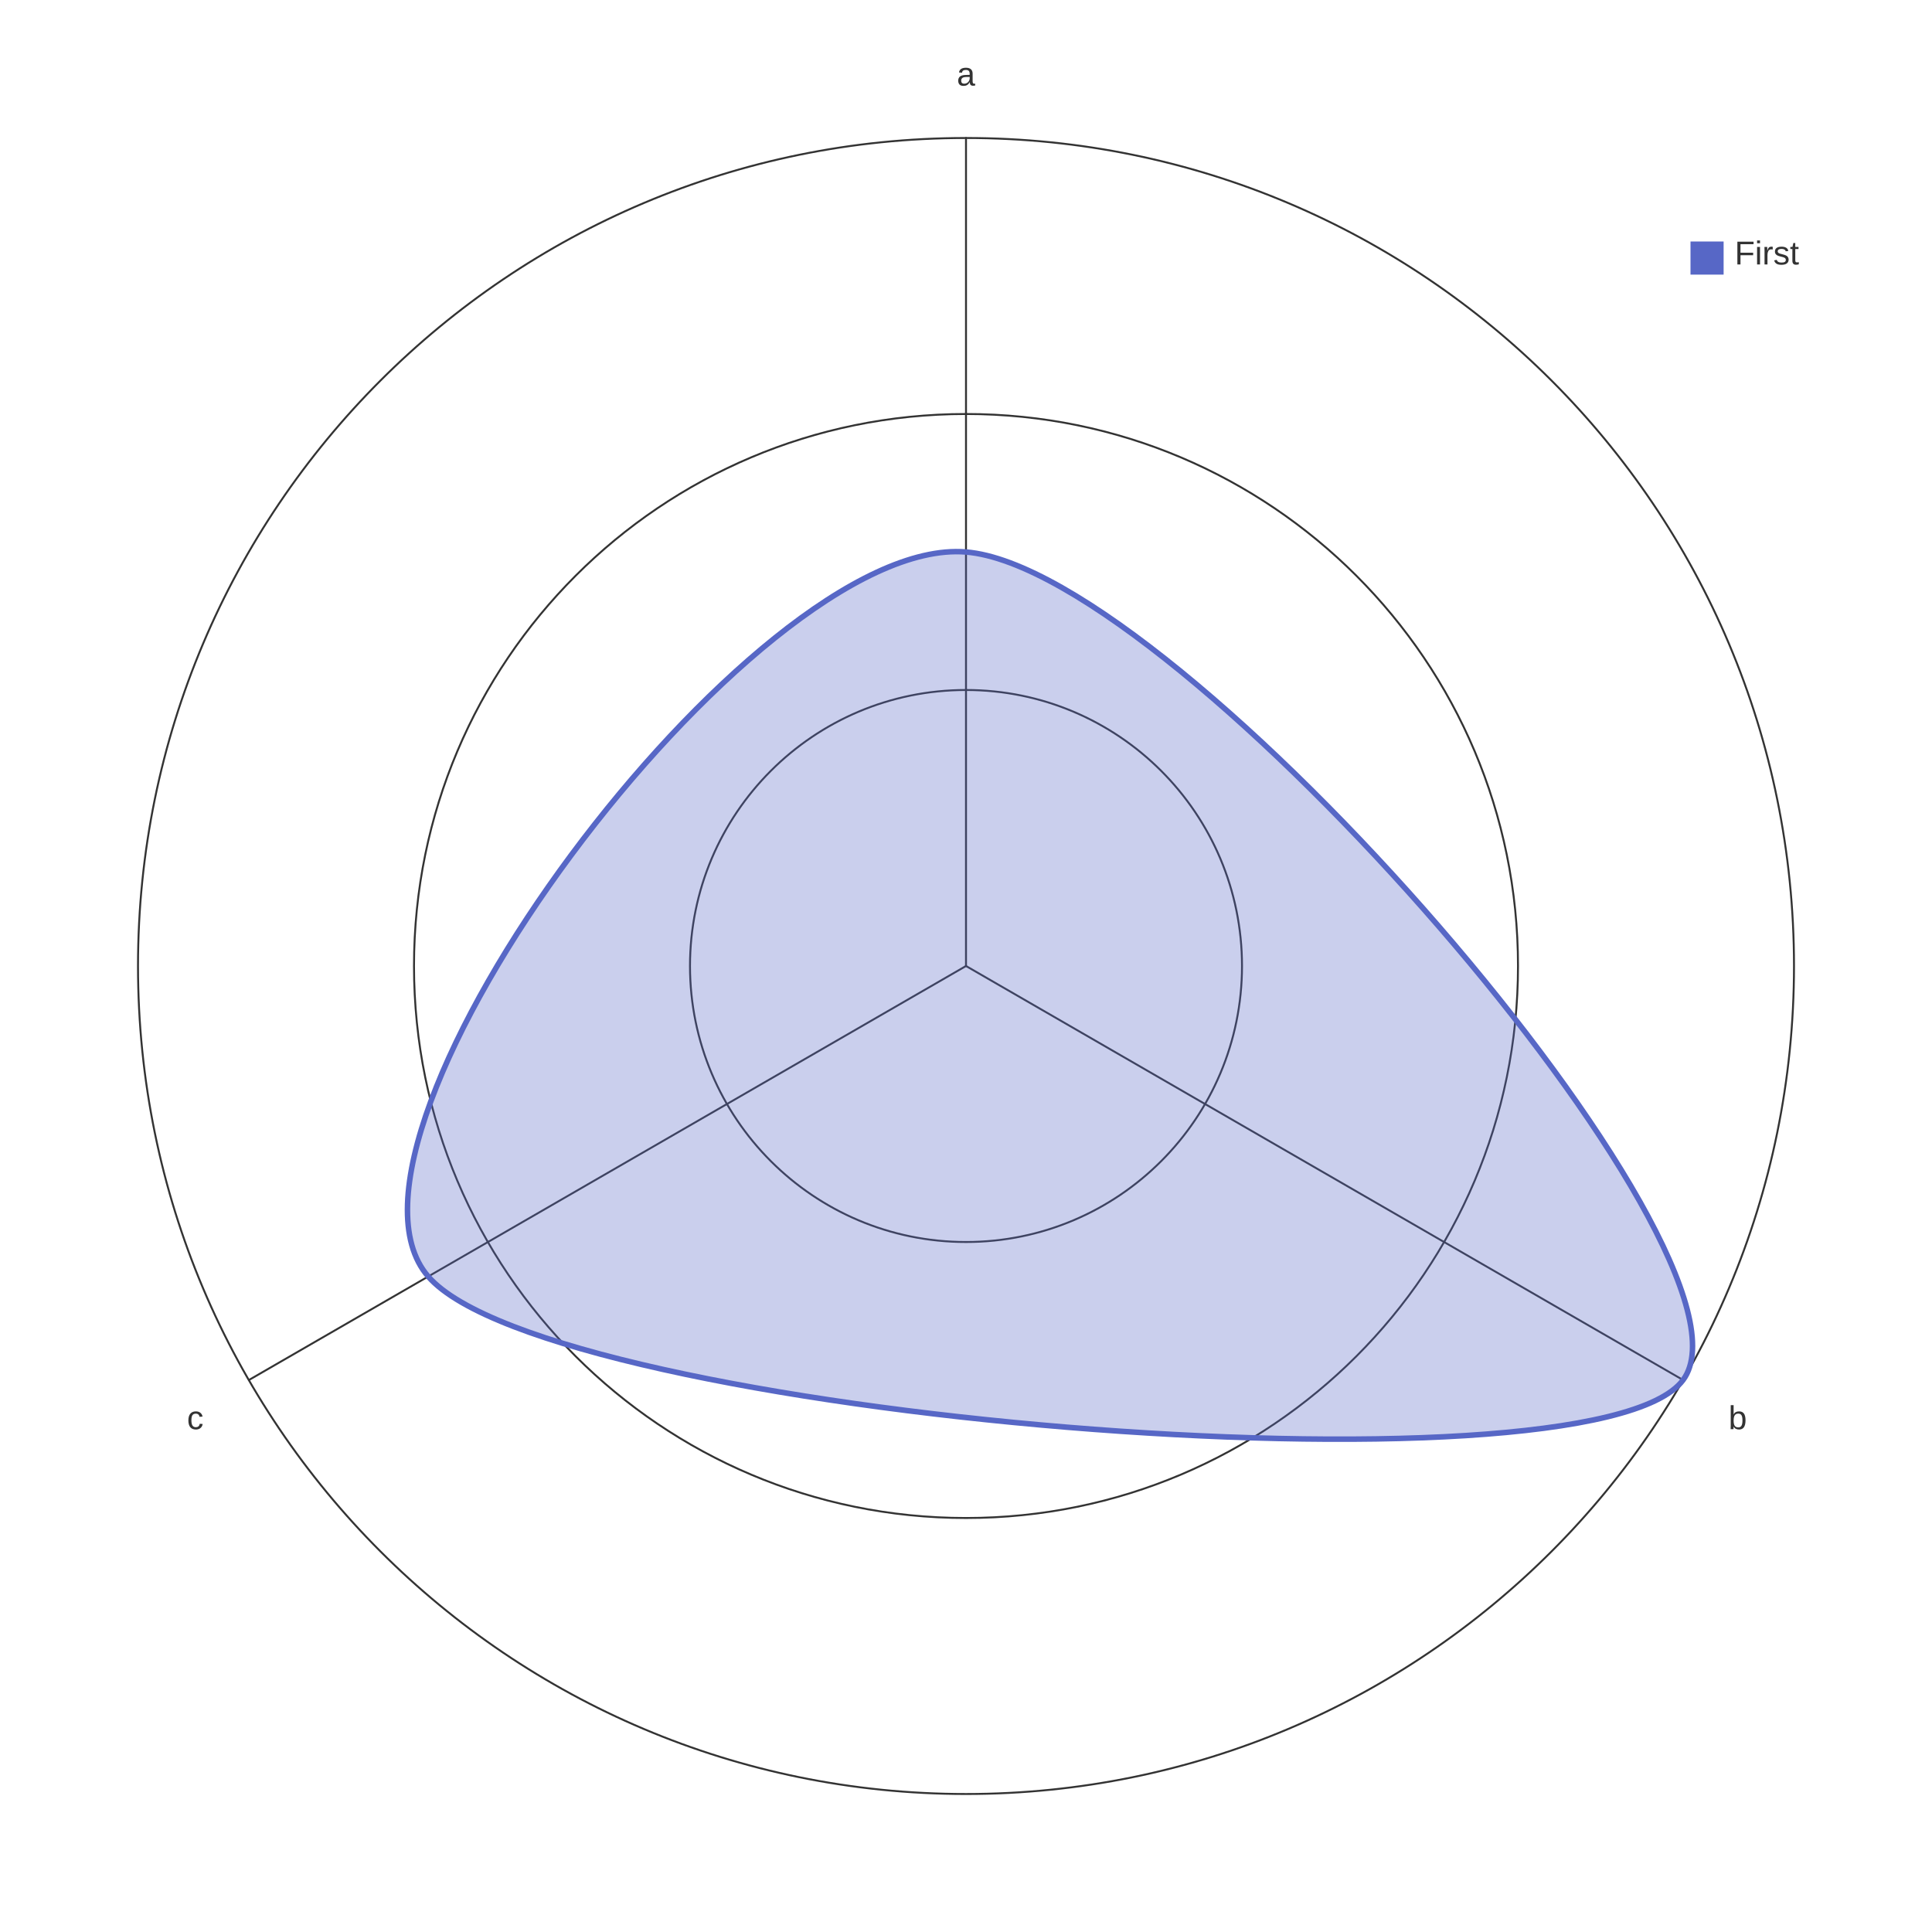
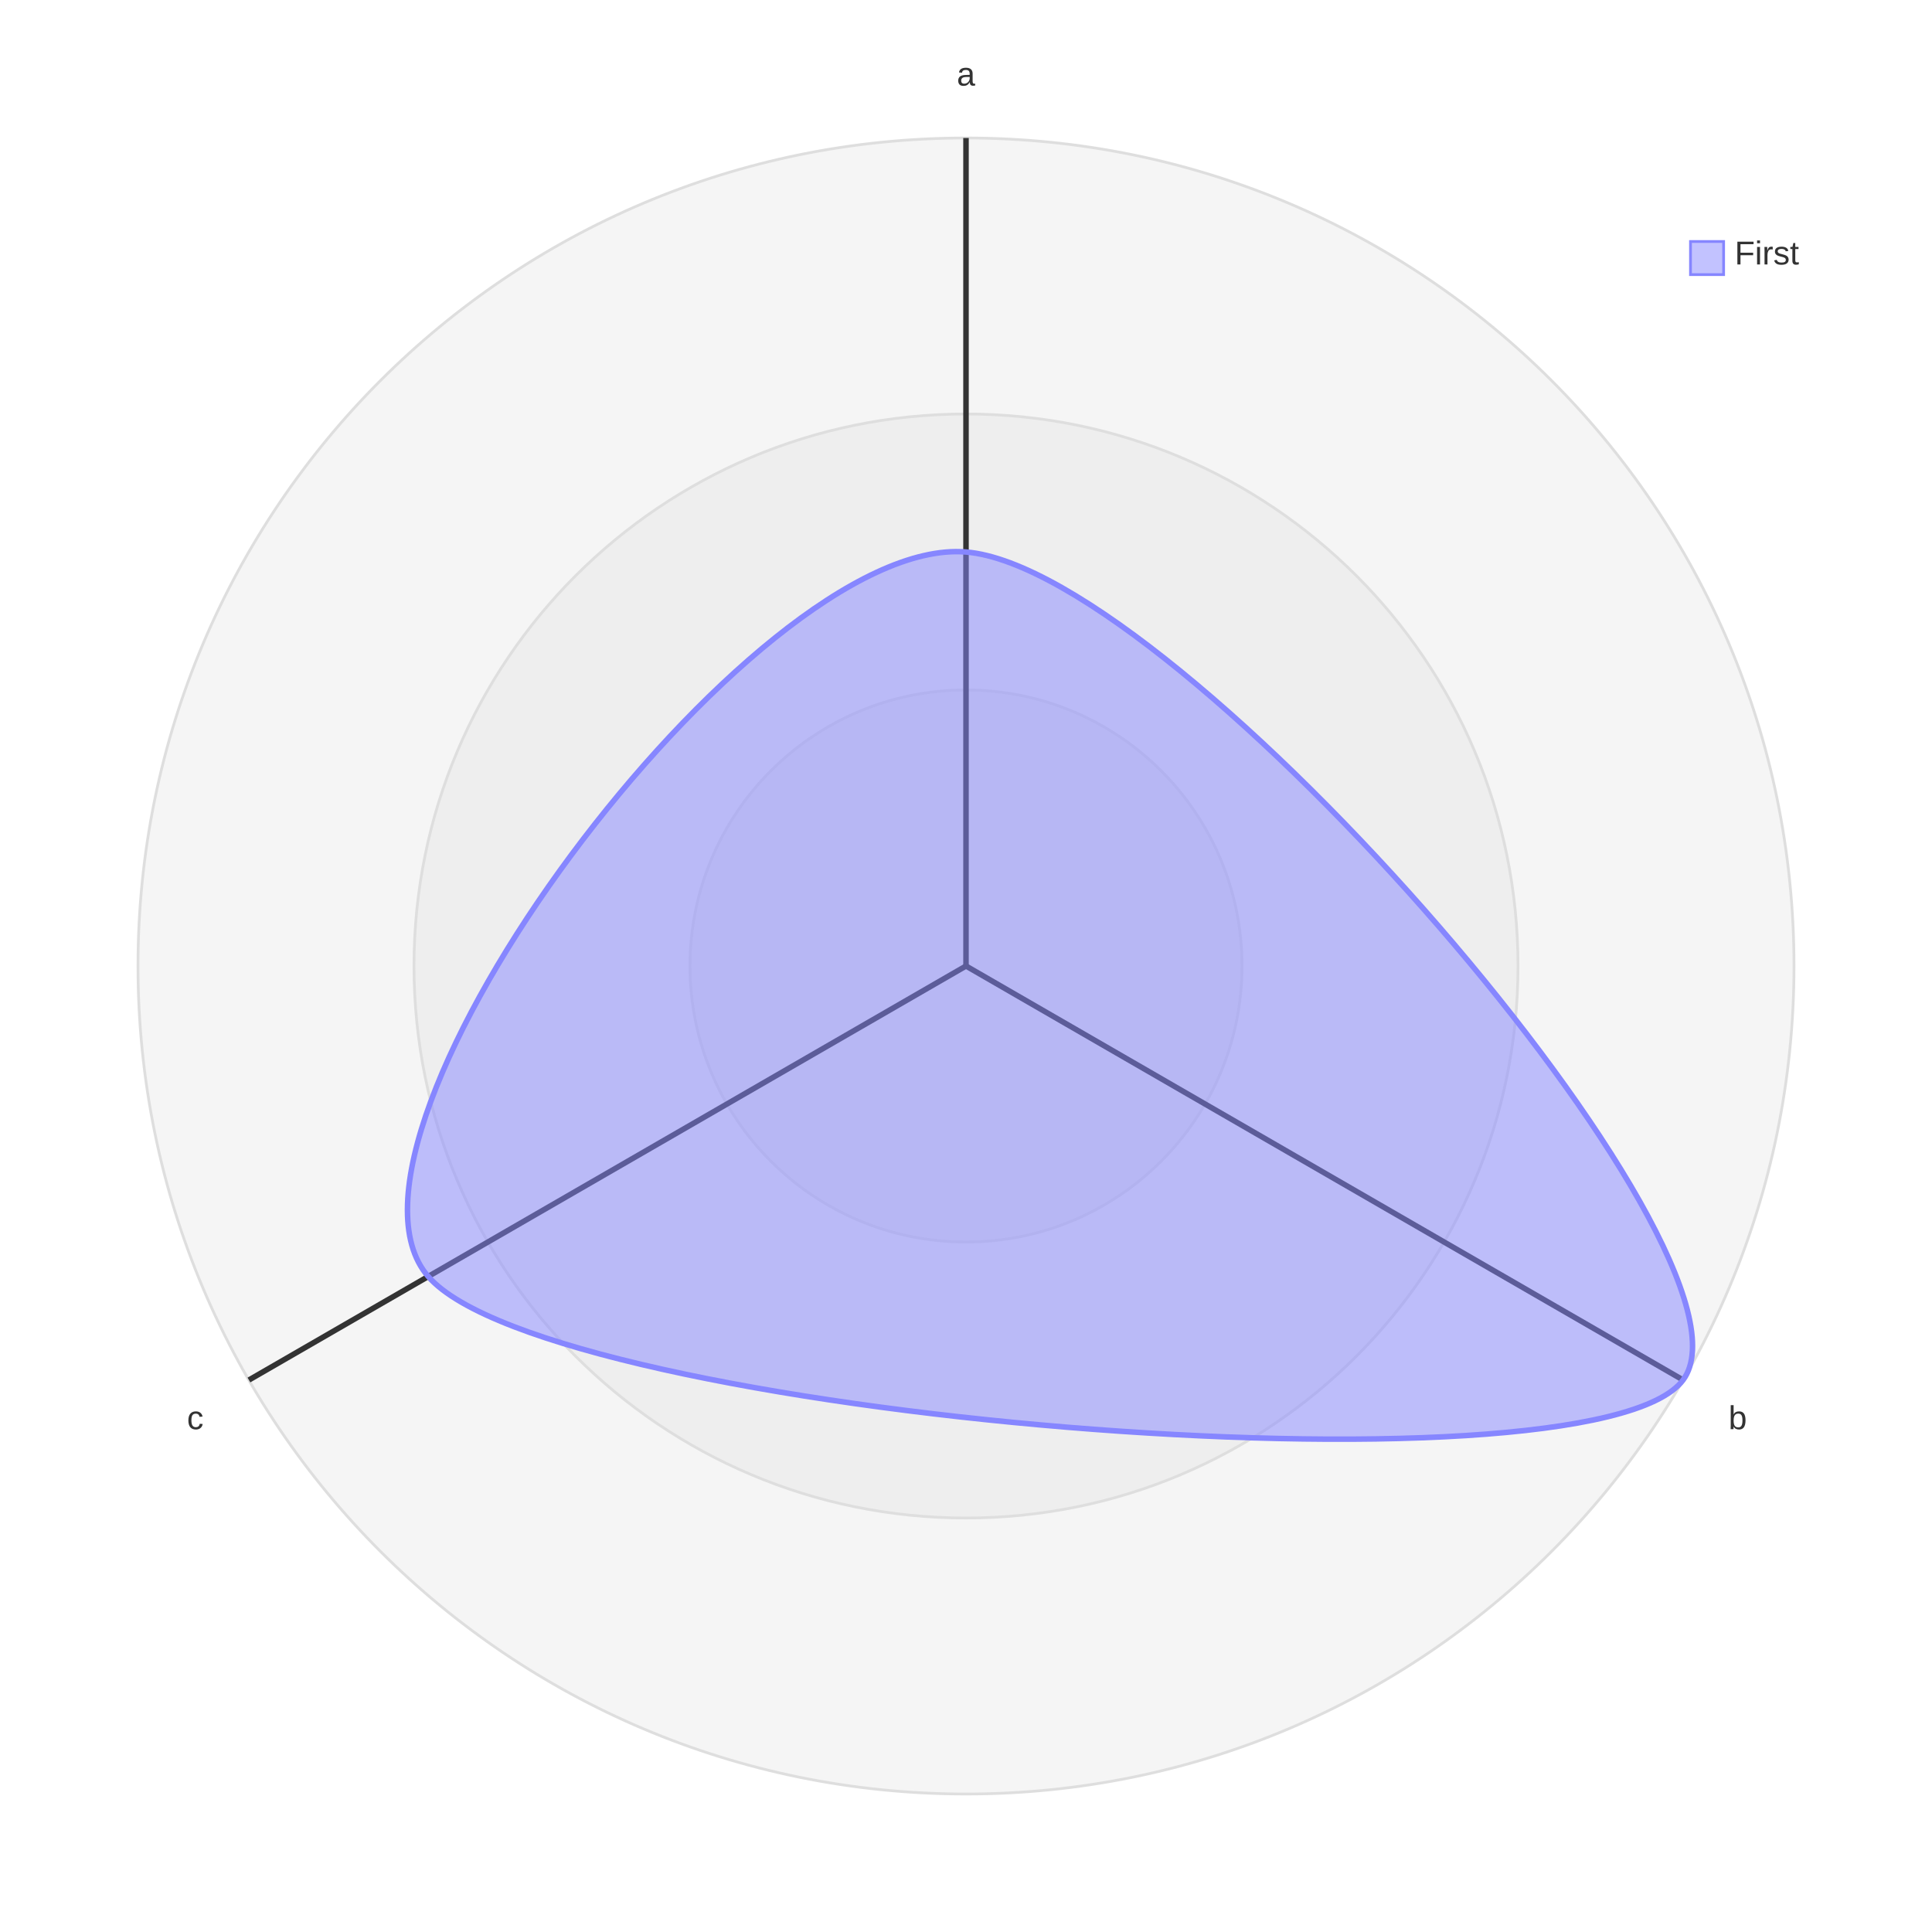
<svg xmlns="http://www.w3.org/2000/svg" height="700" role="img" viewBox="0 0 700 700" width="700">
-   <circle class="radarGraticule" cx="350" cy="350" fill="none" id="radar-graticule-0" r="100" stroke="#333333" stroke-linecap="round" stroke-linejoin="round" stroke-width="0.7" />
-   <circle class="radarGraticule" cx="350" cy="350" fill="none" id="radar-graticule-1" r="200" stroke="#333333" stroke-linecap="round" stroke-linejoin="round" stroke-width="0.7" />
-   <circle class="radarGraticule" cx="350" cy="350" fill="none" id="radar-graticule-2" r="300" stroke="#333333" stroke-linecap="round" stroke-linejoin="round" stroke-width="0.7" />
-   <line class="radarAxisLine" data-role="edge" id="radar-axis-3" stroke="#333333" stroke-linecap="round" stroke-linejoin="round" stroke-width="0.7" x1="350" x2="350" y1="350" y2="50" />
+   <circle class="radarGraticule" cx="350" cy="350" fill="#dedede" fill-opacity="0.302" id="radar-graticule-0" r="100" stroke="#dedede" stroke-linecap="butt" stroke-linejoin="miter" stroke-width="1" />
+   <circle class="radarGraticule" cx="350" cy="350" fill="#dedede" fill-opacity="0.302" id="radar-graticule-1" r="200" stroke="#dedede" stroke-linecap="butt" stroke-linejoin="miter" stroke-width="1" />
+   <circle class="radarGraticule" cx="350" cy="350" fill="#dedede" fill-opacity="0.302" id="radar-graticule-2" r="300" stroke="#dedede" stroke-linecap="butt" stroke-linejoin="miter" stroke-width="1" />
+   <line class="radarAxisLine" data-role="edge" id="radar-axis-3" stroke="#333333" stroke-linecap="butt" stroke-linejoin="miter" stroke-width="2" x1="350" x2="350" y1="350" y2="50" />
  <text class="radarAxisLabel" data-role="label" dominant-baseline="alphabetic" fill="#333333" font-family="&quot;trebuchet ms&quot;, verdana, arial, sans-serif" font-size="12" font-weight="400" id="label-4" text-anchor="middle" x="350" y="31">a</text>
-   <line class="radarAxisLine" data-role="edge" id="radar-axis-5" stroke="#333333" stroke-linecap="round" stroke-linejoin="round" stroke-width="0.7" x1="350" x2="609.808" y1="350" y2="500" />
+   <line class="radarAxisLine" data-role="edge" id="radar-axis-5" stroke="#333333" stroke-linecap="butt" stroke-linejoin="miter" stroke-width="2" x1="350" x2="609.808" y1="350" y2="500" />
  <text class="radarAxisLabel" data-role="label" dominant-baseline="hanging" fill="#333333" font-family="&quot;trebuchet ms&quot;, verdana, arial, sans-serif" font-size="12" font-weight="400" id="label-6" text-anchor="start" x="626.262" y="509.5">b</text>
-   <line class="radarAxisLine" data-role="edge" id="radar-axis-7" stroke="#333333" stroke-linecap="round" stroke-linejoin="round" stroke-width="0.7" x1="350" x2="90.192" y1="350" y2="500" />
+   <line class="radarAxisLine" data-role="edge" id="radar-axis-7" stroke="#333333" stroke-linecap="butt" stroke-linejoin="miter" stroke-width="2" x1="350" x2="90.192" y1="350" y2="500" />
  <text class="radarAxisLabel" data-role="label" dominant-baseline="hanging" fill="#333333" font-family="&quot;trebuchet ms&quot;, verdana, arial, sans-serif" font-size="12" font-weight="400" id="label-8" text-anchor="end" x="73.738" y="509.5">c</text>
-   <path aria-label="First" class="radarCurve-0" d="M350 200 C427.293 206.375 642.933 455.375 609.808 500 C576.682 544.625 199.312 513.5 155.144 462.5 C110.977 411.5 272.707 193.625 350 200 Z" data-role="node" fill="#5767c6" fill-opacity="0.314" id="radar-curve-9" stroke="#5767c6" stroke-linecap="butt" stroke-linejoin="miter" stroke-width="2" />
-   <rect class="radarLegendBox-0" data-role="legend" fill="#5767c6" height="12" id="radar-legend-box-10" width="12" x="612.5" y="87.5" />
+   <path aria-label="First" class="radarCurve-0" d="M350 200 C427.293 206.375 642.933 455.375 609.808 500 C576.682 544.625 199.312 513.5 155.144 462.5 C110.977 411.5 272.707 193.625 350 200 Z" data-role="node" fill="#8686ff" fill-opacity="0.502" id="radar-curve-9" stroke="#8686ff" stroke-linecap="butt" stroke-linejoin="miter" stroke-width="2" />
+   <rect class="radarLegendBox-0" data-role="legend" fill="#8686ff" fill-opacity="0.502" stroke="#8686ff" stroke-linecap="butt" stroke-linejoin="miter" stroke-width="1" height="12" id="radar-legend-box-10" width="12" x="612.5" y="87.5" />
  <text class="radarLegendText" data-role="legend" dominant-baseline="hanging" fill="#333333" font-family="&quot;trebuchet ms&quot;, verdana, arial, sans-serif" font-size="12" font-weight="400" id="legend-11" text-anchor="start" x="628.5" y="87.5">First</text>
</svg>
